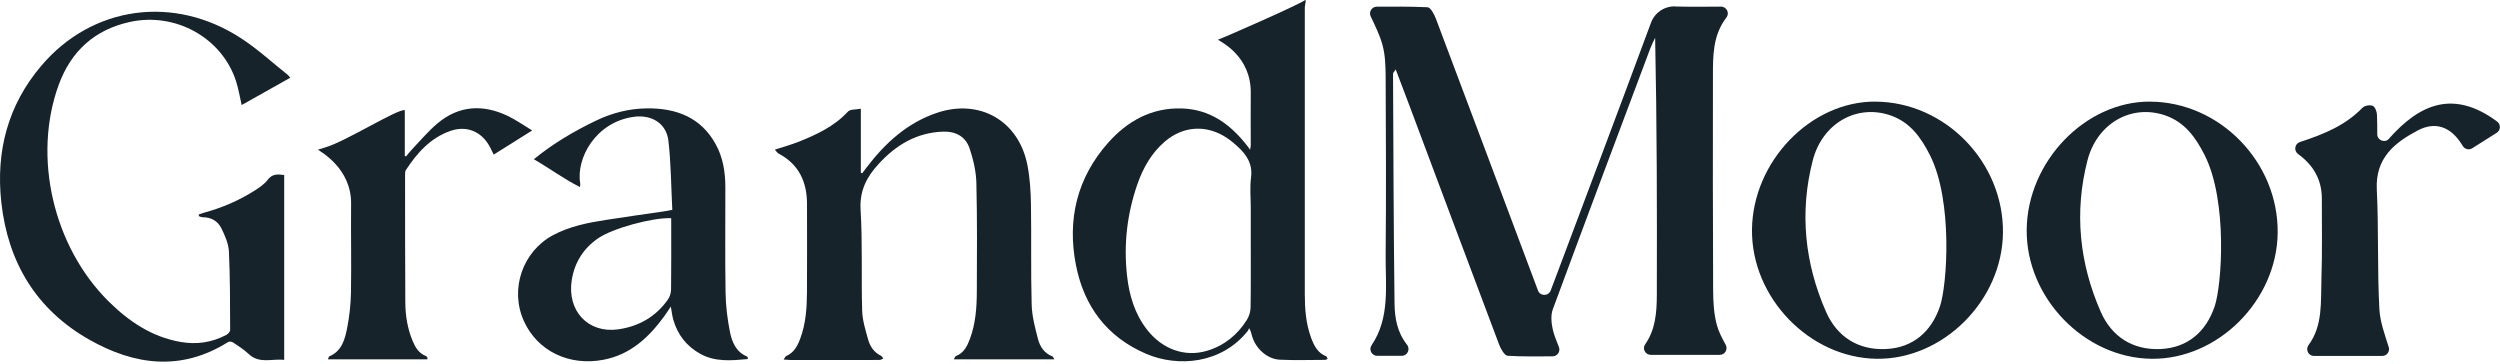
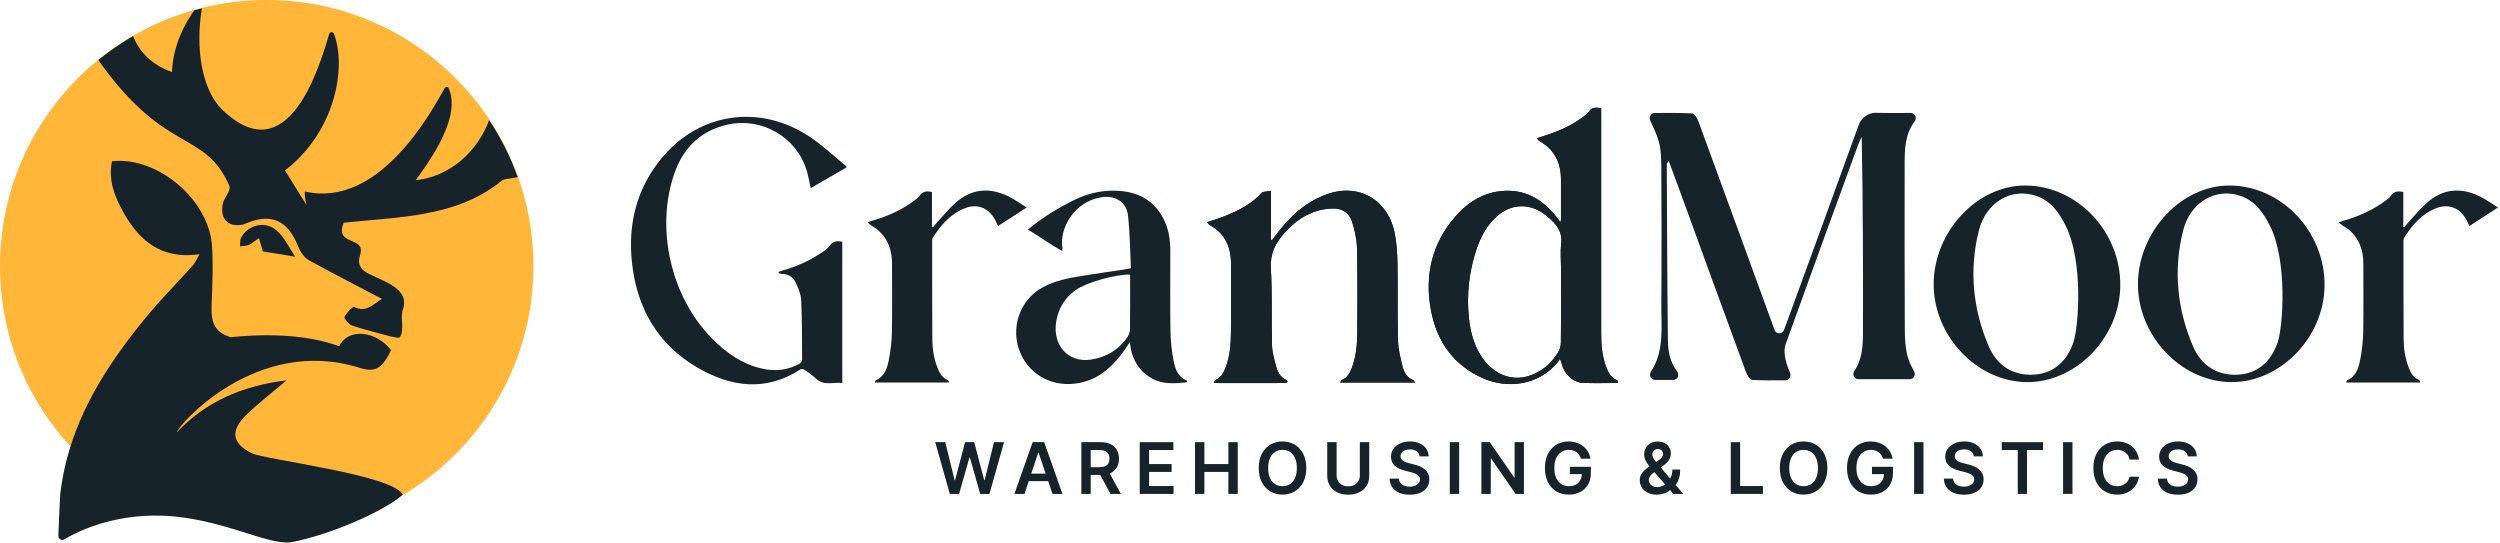
- <svg xmlns="http://www.w3.org/2000/svg" width="1376" height="200" viewBox="0 0 1376 200" fill="none">
-   <path d="M730.723 197.553C730.164 197.785 729.779 198.074 729.413 198.074C721.072 198.074 712.731 198.383 704.409 197.978C697.3 197.65 690.828 191.593 688.998 184.494C688.709 183.375 688.497 182.256 687.495 180.578C687.283 181.079 687.168 181.658 686.84 182.063C672.354 200.331 648.332 202.241 630.802 194.718C609.189 185.458 596.59 168.502 592.179 145.816C587.305 120.777 592.795 97.88 609.921 78.57C620.554 66.591 633.846 59.202 650.374 59.685C666.151 60.148 677.536 68.616 686.782 80.653C687.11 81.078 687.399 81.521 688.035 82.428C688.227 81.29 688.42 80.653 688.42 80.017C688.439 70.487 688.285 60.938 688.42 51.39C688.747 30.614 671.564 22.936 670.37 21.837C672.816 21.084 715.216 2.45 718.163 0.135C719.261 -0.733 718.163 2.816 718.163 4.09C718.163 56.675 718.163 109.242 718.163 161.827C718.163 169.987 718.76 178.089 721.611 185.844C723.21 190.184 725.175 194.255 729.914 196.087C730.26 196.222 730.415 196.917 730.723 197.515M688.42 131.136C688.42 125.6 688.42 120.083 688.42 114.547C688.42 108.914 687.842 103.204 688.574 97.648C689.556 90.086 686.012 85.032 680.946 80.422C679.347 78.975 677.671 77.567 675.898 76.332C664.649 68.5 651.549 69.002 641.128 77.914C633.788 84.203 629.146 92.401 626.006 101.429C620.323 117.749 618.416 134.551 620.323 151.719C621.517 162.522 624.522 172.727 631.361 181.484C639.741 192.229 652.204 196.762 664.456 193.039C673.837 190.204 681.1 184.32 686.282 176.044C687.514 174.077 688.304 171.473 688.324 169.139C688.516 156.465 688.42 143.772 688.42 131.098" fill="#16232B" />
-   <path d="M133.011 57.795C131.952 53.223 131.278 48.94 129.968 44.851C122.339 20.892 96.719 6.598 71.58 12.057C52.008 16.301 39.024 28.28 32.282 46.78C17.834 86.499 29.392 135.805 59.791 165.898C70.944 176.932 83.543 185.42 99.319 188.198C108.142 189.76 116.58 188.545 124.516 184.359C125.479 183.858 126.674 182.565 126.674 181.658C126.616 167.248 126.674 152.819 126 138.448C125.788 134.108 123.803 129.651 121.839 125.639C119.874 121.646 116.137 119.524 111.455 119.563C110.781 119.563 110.107 119.177 109.433 118.965C109.433 118.656 109.433 118.328 109.433 118.019C110.377 117.711 111.301 117.344 112.265 117.074C122.147 114.393 131.49 110.4 140.139 104.902C142.759 103.224 145.533 101.372 147.363 98.941C149.906 95.585 152.872 95.855 156.417 96.337V198.094C149.848 197.245 142.855 200.486 136.864 194.834C134.283 192.403 131.22 190.455 128.253 188.468C127.579 188.005 126.134 187.87 125.499 188.275C99.763 204.46 74.084 201.065 49.196 186.983C19.973 170.451 4.331 144.389 0.709 111.268C-2.335 83.297 4.311 57.833 22.785 36.132C50.794 3.203 95.717 -3.067 132.761 21.104C141.873 27.046 149.983 34.53 158.536 41.34C158.921 41.648 159.191 42.111 159.749 42.787C150.734 47.86 141.911 52.818 133.011 57.814" fill="#16232B" />
-   <path d="M370.031 115.453C369.376 102.702 369.337 90.009 367.893 77.47C366.794 67.941 358.685 62.944 348.86 64.295C327.959 67.131 316.844 87.058 319.387 101.255C319.445 101.545 319.329 101.873 319.213 102.972C310.237 98.439 302.493 92.632 293.824 87.636C304.65 78.821 316.093 72.127 328.132 66.359C336.936 62.134 346.24 59.762 356.007 59.646C372.227 59.472 385.904 64.565 394.072 79.65C397.963 86.845 399.215 94.774 399.234 102.914C399.254 122.32 399.042 141.727 399.35 161.133C399.466 168.232 400.332 175.408 401.7 182.372C402.817 188.101 405.014 193.695 411.197 196.241C411.467 196.357 411.544 196.955 411.659 197.244C411.505 197.476 411.467 197.63 411.39 197.65C402.567 198.44 393.686 199.309 385.48 194.775C377.91 190.589 372.94 184.243 370.57 175.929C369.954 173.807 369.742 171.569 369.222 168.714C367.777 170.855 366.717 172.553 365.542 174.173C357.066 185.728 347.049 195.103 332.332 197.977C313.319 201.701 295.77 193.232 288.315 176.642C280.474 159.184 287.602 138.409 304.419 129.419C313.569 124.539 323.528 122.591 333.603 121.028C344.198 119.369 354.813 117.903 365.408 116.34C366.679 116.148 367.931 115.877 370.031 115.492M369.434 120.083C359.108 119.658 337.225 125.658 329.23 131.136C321.159 136.692 316.266 144.389 314.706 154.053C311.97 171.067 323.663 183.606 340.268 181.272C351.557 179.671 360.919 174.347 367.584 164.914C368.682 163.37 369.337 161.171 369.357 159.262C369.511 147.244 369.434 135.226 369.434 123.208V120.083Z" fill="#16232B" />
-   <path d="M235.244 197.784H180.496C180.824 197.013 180.92 196.28 181.248 196.145C188.125 193.251 189.82 186.866 191.053 180.635C192.324 174.192 193.056 167.537 193.172 160.959C193.461 144.697 193.076 128.435 193.249 112.173C193.461 92.632 176.432 83.527 175.006 82.389C176.894 81.791 177.954 81.424 179.032 81.116C189.955 78.049 218.966 59.742 222.799 60.629V85.784C223.031 85.881 223.262 85.996 223.474 86.093C224.61 84.743 225.67 83.354 226.883 82.08C231.449 77.316 235.706 72.184 240.734 67.96C252.504 58.044 265.68 57.292 279.319 63.735C283.788 65.838 287.853 68.77 292.9 71.799C285.445 76.486 278.76 80.692 271.748 85.09C270.997 83.585 270.361 82.254 269.687 80.962C265.179 72.397 256.896 68.886 247.804 72.088C236.843 75.946 229.561 84.202 223.397 93.597C222.973 94.253 222.934 95.256 222.953 96.085C222.953 119.504 222.953 142.922 223.088 166.341C223.127 173.652 224.263 180.809 227.095 187.618C228.578 191.187 230.486 194.428 234.377 195.932C234.724 196.068 235.013 196.473 235.244 196.82C235.34 196.955 235.244 197.225 235.244 197.784Z" fill="#16232B" />
-   <path d="M580.312 197.765H524.968C525.507 196.897 525.719 196.145 526.143 195.971C530.554 194.274 532.365 190.493 533.868 186.461C536.931 178.205 537.605 169.544 537.643 160.844C537.721 140.781 537.894 120.719 537.393 100.677C537.239 94.311 535.698 87.791 533.675 81.714C531.518 75.233 526.124 72.243 519.17 72.455C504.568 72.918 493.183 79.785 483.59 90.241C477.04 97.359 473.053 104.921 473.669 115.453C474.786 133.933 473.996 152.51 474.536 171.029C474.69 176.334 476.366 181.677 477.811 186.866C478.87 190.667 481.047 193.946 484.861 195.798C485.42 196.068 485.747 196.801 486.171 197.322C485.535 197.592 484.919 198.074 484.283 198.093C480.816 198.171 477.348 198.132 473.881 198.132C460.994 198.132 448.106 198.132 435.219 198.132C434.102 198.132 432.965 197.997 431.308 197.9C432.021 196.878 432.252 196.164 432.715 195.971C437.01 194.139 438.937 190.396 440.439 186.403C443.541 178.147 444.099 169.486 444.157 160.805C444.253 144.659 444.196 128.493 444.176 112.347C444.176 100.137 439.727 90.414 428.515 84.511C427.783 84.126 427.301 83.257 426.473 82.37C431.193 80.827 435.45 79.669 439.534 78.049C449.512 74.056 459.183 69.581 466.734 61.401C467.986 60.051 471.068 60.379 473.804 59.839V95.063C474.054 95.16 474.305 95.275 474.555 95.372C475.345 94.311 476.135 93.269 476.944 92.208C487.173 78.782 499.251 67.671 515.587 62.134C539.223 54.11 560.798 66.475 565.518 91.031C566.886 98.111 567.329 105.441 567.444 112.675C567.733 131.001 567.329 149.327 567.83 167.634C568.003 174.019 569.698 180.462 571.336 186.693C572.414 190.782 574.784 194.428 579.157 196.106C579.542 196.261 579.734 196.878 580.37 197.785" fill="#16232B" />
-   <path d="M921.972 3.53C916.077 3.357 910.741 6.983 908.699 12.52C891.362 59.318 873.755 106.02 856.206 152.742C855.339 155.076 854.453 157.391 853.49 159.899C852.257 163.101 847.711 163.101 846.497 159.899C846.497 159.879 846.497 159.86 846.478 159.821C827.773 109.956 809.106 60.09 790.305 10.263C789.4 7.851 787.377 4.071 785.72 3.993C776.204 3.55 766.669 3.627 757.769 3.685C755.033 3.685 753.261 6.559 754.436 9.028C756.941 14.314 759.387 19.271 760.851 24.48C762.508 30.344 762.623 36.768 762.662 42.941C762.816 75.291 762.97 107.641 762.662 139.991C762.488 157.005 765.262 174.752 754.899 190.049C753.223 192.519 755.053 195.837 758.019 195.837H771.523C774.663 195.837 776.358 192.229 774.432 189.76C769 182.854 767.651 175.061 767.555 167.075C767.035 124.906 766.919 82.737 766.726 40.568C766.726 40.028 767.401 39.468 768.21 38.234C770.733 44.889 773.026 50.869 775.279 56.868C791.885 101.14 808.432 145.45 825.134 189.683C826.039 192.075 828.1 195.702 829.796 195.817C837.809 196.3 845.861 196.184 854.569 196.126C857.208 196.126 858.999 193.425 858.017 190.975C856.611 187.503 855.358 184.436 854.626 181.234C853.837 177.723 853.471 173.498 854.665 170.238C872.407 122.224 890.418 74.326 908.41 26.409C909.142 24.48 910.125 22.647 910.992 20.776C911.974 68.288 912.051 115.357 911.916 162.445C911.897 172.071 911.107 181.581 905.502 189.49C903.768 191.94 905.598 195.316 908.584 195.316H946.552C949.384 195.316 951.195 192.268 949.827 189.779C947.882 186.23 945.994 182.7 944.973 178.938C943.297 172.804 942.931 166.168 942.912 159.744C942.719 120.411 942.738 81.078 942.796 41.745C942.796 30.576 942.757 19.31 950.232 9.626C952.119 7.176 950.309 3.627 947.227 3.646C938.269 3.704 930.101 3.8 922.01 3.569L921.972 3.53Z" fill="#16232B" />
-   <path d="M1032.14 55.923C996.58 55.788 964.737 88.813 964.294 126.295C963.851 163.776 995.925 197.013 1032.97 197.476C1069.49 197.92 1102.05 165.435 1102.43 128.108C1102.84 89.199 1070.57 56.078 1032.14 55.943V55.923ZM1067.68 168.849C1062.98 182.468 1053 191.477 1037.84 192.114C1022.57 192.75 1011.05 185.246 1005.08 171.685C993.286 144.929 990.396 116.823 997.716 88.37C1003.03 67.71 1022.07 57.158 1040.5 63.504C1051.25 67.208 1057.28 75.58 1062.23 85.361C1074.96 110.515 1071.77 157.044 1067.68 168.869V168.849Z" fill="#16232B" />
-   <path d="M1314.93 76.351C1312.66 78.917 1308.42 77.239 1308.44 73.824C1308.44 69.966 1308.44 66.532 1308.28 63.137C1308.21 61.401 1307.23 58.797 1305.95 58.257C1304.45 57.62 1301.47 58.103 1300.33 59.279C1291.1 68.828 1279.52 73.747 1265.9 78.165C1263.03 79.091 1262.38 82.871 1264.77 84.704C1264.92 84.82 1265.08 84.936 1265.23 85.051C1273.44 91.147 1277.98 99.095 1277.94 109.473C1277.91 124.211 1278.21 138.968 1277.71 153.687C1277.29 166.129 1278.58 179.169 1270.62 189.953C1268.79 192.422 1270.55 195.913 1273.61 195.913H1311.19C1313.72 195.913 1315.51 193.464 1314.76 191.052C1312.56 184.05 1310 177.163 1309.61 170.161C1308.42 148.227 1309.27 126.198 1308.19 104.265C1307.34 86.961 1318.01 78.454 1330.92 71.702C1340.51 66.687 1348.91 69.928 1354.77 79.187C1355.04 79.611 1355.33 80.055 1355.62 80.499C1356.73 82.196 1359.01 82.679 1360.72 81.598C1365.17 78.782 1369.54 76.023 1374.19 73.091C1376.38 71.702 1376.55 68.5 1374.47 66.938C1350.59 49.21 1331.92 57.042 1314.87 76.351H1314.93Z" fill="#16232B" />
-   <path d="M1183.34 55.923C1147.78 55.788 1115.94 88.813 1115.49 126.295C1115.05 163.776 1147.13 197.013 1184.17 197.476C1220.69 197.92 1253.25 165.435 1253.63 128.108C1254.04 89.199 1221.77 56.078 1183.34 55.943V55.923ZM1218.88 168.849C1214.18 182.468 1204.2 191.477 1189.04 192.114C1173.77 192.75 1162.25 185.246 1156.28 171.685C1144.49 144.929 1141.6 116.823 1148.92 88.37C1154.23 67.71 1173.27 57.158 1191.7 63.504C1202.45 67.208 1208.48 75.58 1213.43 85.361C1226.16 110.515 1222.97 157.044 1218.88 168.869V168.849Z" fill="#16232B" />
+ <svg xmlns="http://www.w3.org/2000/svg" width="1230" height="267" viewBox="0 0 1230 267" fill="none">
+   <path d="M467.31 243L460.126 217.545H465.085L469.671 236.251H469.908L474.805 217.545H479.316L484.226 236.263H484.449L489.036 217.545H493.995L486.811 243H482.262L477.166 225.139H476.967L471.859 243H467.31Z" fill="#16232B" />
+   <path d="M504.019 243H499.097L508.058 217.545H513.75L522.724 243H517.802L511.004 222.765H510.805L504.019 243ZM504.18 233.019H517.603V236.723H504.18V233.019Z" fill="#16232B" />
+   <path d="M532.027 243V217.545H541.572C543.528 217.545 545.168 217.885 546.494 218.564C547.828 219.244 548.835 220.197 549.514 221.423C550.202 222.641 550.546 224.062 550.546 225.686C550.546 227.319 550.198 228.735 549.502 229.937C548.814 231.13 547.799 232.054 546.457 232.709C545.115 233.355 543.466 233.678 541.51 233.678H534.712V229.85H540.889C542.032 229.85 542.969 229.693 543.698 229.378C544.427 229.055 544.965 228.586 545.313 227.973C545.67 227.352 545.848 226.589 545.848 225.686C545.848 224.783 545.67 224.012 545.313 223.374C544.957 222.728 544.414 222.239 543.685 221.908C542.956 221.568 542.016 221.398 540.864 221.398H536.638V243H532.027ZM545.177 231.466L551.478 243H546.333L540.143 231.466H545.177Z" fill="#16232B" />
+   <path d="M560.741 243V217.545H577.296V221.411H565.352V228.321H576.438V232.187H565.352V239.134H577.395V243H560.741Z" fill="#16232B" />
+   <path d="M587.95 243V217.545H592.561V228.321H604.357V217.545H608.98V243H604.357V232.187H592.561V243H587.95Z" fill="#16232B" />
+   <path d="M642.69 230.273C642.69 233.015 642.177 235.364 641.149 237.32C640.13 239.267 638.738 240.758 636.973 241.794C635.216 242.83 633.224 243.348 630.995 243.348C628.766 243.348 626.769 242.83 625.004 241.794C623.247 240.75 621.855 239.255 620.828 237.307C619.809 235.352 619.299 233.007 619.299 230.273C619.299 227.53 619.809 225.185 620.828 223.238C621.855 221.282 623.247 219.787 625.004 218.751C626.769 217.715 628.766 217.197 630.995 217.197C633.224 217.197 635.216 217.715 636.973 218.751C638.738 219.787 640.13 221.282 641.149 223.238C642.177 225.185 642.69 227.53 642.69 230.273ZM638.054 230.273C638.054 228.342 637.752 226.714 637.147 225.388C636.55 224.054 635.722 223.047 634.661 222.368C633.601 221.68 632.378 221.336 630.995 221.336C629.611 221.336 628.389 221.68 627.328 222.368C626.267 223.047 625.435 224.054 624.83 225.388C624.233 226.714 623.935 228.342 623.935 230.273C623.935 232.203 624.233 233.836 624.83 235.17C625.435 236.495 626.267 237.502 627.328 238.19C628.389 238.869 629.611 239.209 630.995 239.209C632.378 239.209 633.601 238.869 634.661 238.19C635.722 237.502 636.55 236.495 637.147 235.17C637.752 233.836 638.054 232.203 638.054 230.273Z" fill="#16232B" />
+   <path d="M669.046 217.545H673.657V234.175C673.657 235.998 673.226 237.602 672.364 238.985C671.511 240.369 670.309 241.45 668.76 242.229C667.21 243 665.4 243.385 663.328 243.385C661.248 243.385 659.434 243 657.884 242.229C656.335 241.45 655.133 240.369 654.28 238.985C653.426 237.602 653 235.998 653 234.175V217.545H657.611V233.79C657.611 234.851 657.843 235.795 658.307 236.624C658.779 237.452 659.442 238.103 660.296 238.575C661.149 239.039 662.16 239.271 663.328 239.271C664.497 239.271 665.507 239.039 666.361 238.575C667.223 238.103 667.885 237.452 668.35 236.624C668.814 235.795 669.046 234.851 669.046 233.79V217.545Z" fill="#16232B" />
+   <path d="M698.452 224.543C698.336 223.457 697.847 222.612 696.985 222.007C696.132 221.402 695.022 221.1 693.655 221.1C692.693 221.1 691.869 221.245 691.181 221.535C690.493 221.825 689.967 222.219 689.603 222.716C689.238 223.213 689.052 223.78 689.043 224.419C689.043 224.949 689.164 225.409 689.404 225.798C689.652 226.188 689.988 226.519 690.411 226.792C690.833 227.058 691.301 227.281 691.815 227.464C692.329 227.646 692.847 227.799 693.369 227.923L695.755 228.52C696.716 228.744 697.64 229.046 698.527 229.427C699.422 229.809 700.221 230.289 700.925 230.869C701.638 231.449 702.202 232.149 702.616 232.97C703.03 233.79 703.237 234.751 703.237 235.853C703.237 237.345 702.856 238.658 702.094 239.793C701.331 240.92 700.229 241.802 698.788 242.441C697.354 243.07 695.618 243.385 693.58 243.385C691.6 243.385 689.88 243.079 688.422 242.465C686.972 241.852 685.837 240.957 685.016 239.781C684.204 238.604 683.765 237.171 683.699 235.48H688.235C688.302 236.367 688.575 237.104 689.056 237.693C689.536 238.281 690.162 238.72 690.933 239.01C691.711 239.3 692.581 239.445 693.543 239.445C694.545 239.445 695.424 239.296 696.178 238.998C696.94 238.691 697.536 238.269 697.967 237.73C698.398 237.183 698.618 236.545 698.626 235.816C698.618 235.153 698.423 234.606 698.042 234.175C697.661 233.736 697.126 233.372 696.439 233.081C695.759 232.783 694.964 232.518 694.052 232.286L691.156 231.54C689.06 231.002 687.403 230.186 686.185 229.092C684.975 227.99 684.37 226.527 684.37 224.704C684.37 223.205 684.776 221.891 685.588 220.764C686.408 219.637 687.523 218.763 688.932 218.142C690.34 217.512 691.935 217.197 693.717 217.197C695.523 217.197 697.106 217.512 698.465 218.142C699.832 218.763 700.905 219.629 701.684 220.74C702.463 221.842 702.864 223.109 702.889 224.543H698.452Z" fill="#16232B" />
+   <path d="M717.909 217.545V243H713.298V217.545H717.909Z" fill="#16232B" />
+   <path d="M749.771 217.545V243H745.669L733.675 225.661H733.464V243H728.853V217.545H732.979L744.961 234.896H745.184V217.545H749.771Z" fill="#16232B" />
+   <path d="M777.798 225.674C777.59 225.003 777.305 224.402 776.94 223.872C776.584 223.333 776.153 222.873 775.647 222.492C775.15 222.111 774.578 221.825 773.932 221.634C773.286 221.436 772.582 221.336 771.819 221.336C770.452 221.336 769.234 221.68 768.165 222.368C767.096 223.055 766.255 224.066 765.642 225.4C765.037 226.726 764.735 228.342 764.735 230.248C764.735 232.17 765.037 233.798 765.642 235.132C766.247 236.466 767.088 237.481 768.165 238.177C769.242 238.865 770.493 239.209 771.919 239.209C773.211 239.209 774.33 238.96 775.275 238.463C776.227 237.966 776.961 237.262 777.474 236.35C777.988 235.431 778.245 234.353 778.245 233.119L779.289 233.28H772.379V229.676H782.707V232.733C782.707 234.913 782.243 236.798 781.315 238.389C780.387 239.98 779.111 241.206 777.487 242.068C775.863 242.921 773.998 243.348 771.894 243.348C769.549 243.348 767.49 242.822 765.717 241.769C763.952 240.709 762.572 239.205 761.578 237.258C760.592 235.302 760.099 232.982 760.099 230.297C760.099 228.242 760.389 226.407 760.969 224.791C761.557 223.176 762.377 221.804 763.43 220.677C764.482 219.542 765.717 218.68 767.134 218.092C768.55 217.496 770.092 217.197 771.757 217.197C773.166 217.197 774.479 217.404 775.697 217.819C776.915 218.225 777.996 218.805 778.941 219.559C779.894 220.313 780.677 221.208 781.29 222.243C781.903 223.279 782.305 224.423 782.496 225.674H777.798Z" fill="#16232B" />
+   <path d="M815.155 243.373C813.415 243.373 811.92 243.058 810.668 242.428C809.417 241.798 808.452 240.949 807.772 239.88C807.101 238.803 806.766 237.589 806.766 236.238C806.766 235.219 806.973 234.316 807.387 233.529C807.81 232.742 808.39 232.013 809.127 231.341C809.873 230.67 810.735 230.003 811.712 229.34L816.224 226.27C816.887 225.84 817.388 225.384 817.728 224.903C818.076 224.423 818.25 223.859 818.25 223.213C818.25 222.666 818.018 222.148 817.554 221.659C817.098 221.17 816.469 220.926 815.665 220.926C815.126 220.926 814.65 221.054 814.235 221.311C813.829 221.56 813.51 221.887 813.278 222.293C813.055 222.699 812.943 223.13 812.943 223.586C812.943 224.141 813.096 224.704 813.403 225.276C813.718 225.848 814.124 226.44 814.621 227.053C815.126 227.667 815.665 228.317 816.237 229.005L828.181 243H823.309L813.39 231.64C812.653 230.778 811.94 229.929 811.253 229.092C810.573 228.255 810.014 227.385 809.575 226.482C809.144 225.57 808.928 224.584 808.928 223.524C808.928 222.322 809.206 221.249 809.761 220.305C810.316 219.352 811.091 218.602 812.085 218.055C813.088 217.508 814.26 217.235 815.603 217.235C816.945 217.235 818.097 217.5 819.058 218.03C820.019 218.56 820.761 219.265 821.283 220.143C821.805 221.021 822.066 221.978 822.066 223.014C822.066 224.215 821.767 225.293 821.171 226.246C820.574 227.19 819.746 228.048 818.685 228.818L813.539 232.584C812.694 233.198 812.089 233.819 811.725 234.449C811.36 235.07 811.178 235.6 811.178 236.04C811.178 236.711 811.348 237.32 811.688 237.867C812.027 238.414 812.504 238.853 813.117 239.184C813.738 239.507 814.463 239.669 815.292 239.669C816.203 239.669 817.102 239.466 817.989 239.06C818.876 238.646 819.684 238.057 820.413 237.295C821.142 236.533 821.722 235.621 822.153 234.561C822.584 233.492 822.799 232.307 822.799 231.006H826.664C826.664 232.613 826.486 234.014 826.13 235.207C825.774 236.392 825.314 237.394 824.75 238.215C824.187 239.027 823.59 239.677 822.961 240.166C822.762 240.307 822.571 240.448 822.389 240.589C822.207 240.729 822.016 240.87 821.817 241.011C820.922 241.823 819.874 242.42 818.673 242.801C817.479 243.182 816.307 243.373 815.155 243.373Z" fill="#16232B" />
+   <path d="M851.537 243V217.545H856.148V239.134H867.359V243H851.537Z" fill="#16232B" />
+   <path d="M899.065 230.273C899.065 233.015 898.552 235.364 897.524 237.32C896.505 239.267 895.113 240.758 893.348 241.794C891.591 242.83 889.599 243.348 887.37 243.348C885.141 243.348 883.144 242.83 881.379 241.794C879.622 240.75 878.23 239.255 877.203 237.307C876.184 235.352 875.674 233.007 875.674 230.273C875.674 227.53 876.184 225.185 877.203 223.238C878.23 221.282 879.622 219.787 881.379 218.751C883.144 217.715 885.141 217.197 887.37 217.197C889.599 217.197 891.591 217.715 893.348 218.751C895.113 219.787 896.505 221.282 897.524 223.238C898.552 225.185 899.065 227.53 899.065 230.273ZM894.429 230.273C894.429 228.342 894.127 226.714 893.522 225.388C892.925 224.054 892.097 223.047 891.036 222.368C889.976 221.68 888.753 221.336 887.37 221.336C885.986 221.336 884.764 221.68 883.703 222.368C882.642 223.047 881.81 224.054 881.205 225.388C880.608 226.714 880.31 228.342 880.31 230.273C880.31 232.203 880.608 233.836 881.205 235.17C881.81 236.495 882.642 237.502 883.703 238.19C884.764 238.869 885.986 239.209 887.37 239.209C888.753 239.209 889.976 238.869 891.036 238.19C892.097 237.502 892.925 236.495 893.522 235.17C894.127 233.836 894.429 232.203 894.429 230.273Z" fill="#16232B" />
+   <path d="M926.427 225.674C926.22 225.003 925.934 224.402 925.57 223.872C925.213 223.333 924.783 222.873 924.277 222.492C923.78 222.111 923.208 221.825 922.562 221.634C921.916 221.436 921.211 221.336 920.449 221.336C919.082 221.336 917.864 221.68 916.795 222.368C915.726 223.055 914.885 224.066 914.272 225.4C913.667 226.726 913.364 228.342 913.364 230.248C913.364 232.17 913.667 233.798 914.272 235.132C914.877 236.466 915.718 237.481 916.795 238.177C917.872 238.865 919.123 239.209 920.548 239.209C921.841 239.209 922.96 238.96 923.904 238.463C924.857 237.966 925.59 237.262 926.104 236.35C926.618 235.431 926.875 234.353 926.875 233.119L927.919 233.28H921.008V229.676H931.337V232.733C931.337 234.913 930.873 236.798 929.945 238.389C929.017 239.98 927.741 241.206 926.117 242.068C924.492 242.921 922.628 243.348 920.524 243.348C918.179 243.348 916.12 242.822 914.346 241.769C912.581 240.709 911.202 239.205 910.207 237.258C909.221 235.302 908.728 232.982 908.728 230.297C908.728 228.242 909.018 226.407 909.598 224.791C910.187 223.176 911.007 221.804 912.059 220.677C913.112 219.542 914.346 218.68 915.763 218.092C917.18 217.496 918.721 217.197 920.387 217.197C921.795 217.197 923.109 217.404 924.327 217.819C925.545 218.225 926.626 218.805 927.571 219.559C928.524 220.313 929.307 221.208 929.92 222.243C930.533 223.279 930.935 224.423 931.125 225.674H926.427Z" fill="#16232B" />
+   <path d="M946.357 217.545V243H941.746V217.545H946.357Z" fill="#16232B" />
+   <path d="M971.134 224.543C971.018 223.457 970.529 222.612 969.667 222.007C968.813 221.402 967.703 221.1 966.336 221.1C965.375 221.1 964.55 221.245 963.863 221.535C963.175 221.825 962.649 222.219 962.284 222.716C961.92 223.213 961.733 223.78 961.725 224.419C961.725 224.949 961.845 225.409 962.085 225.798C962.334 226.188 962.669 226.519 963.092 226.792C963.515 227.058 963.983 227.281 964.496 227.464C965.01 227.646 965.528 227.799 966.05 227.923L968.436 228.52C969.398 228.744 970.322 229.046 971.208 229.427C972.103 229.809 972.903 230.289 973.607 230.869C974.32 231.449 974.883 232.149 975.297 232.97C975.712 233.79 975.919 234.751 975.919 235.853C975.919 237.345 975.538 238.658 974.775 239.793C974.013 240.92 972.911 241.802 971.469 242.441C970.036 243.07 968.3 243.385 966.261 243.385C964.281 243.385 962.562 243.079 961.103 242.465C959.653 241.852 958.518 240.957 957.698 239.781C956.886 238.604 956.447 237.171 956.38 235.48H960.917C960.983 236.367 961.257 237.104 961.737 237.693C962.218 238.281 962.843 238.72 963.614 239.01C964.393 239.3 965.263 239.445 966.224 239.445C967.227 239.445 968.105 239.296 968.859 238.998C969.621 238.691 970.218 238.269 970.649 237.73C971.08 237.183 971.299 236.545 971.308 235.816C971.299 235.153 971.105 234.606 970.723 234.175C970.342 233.736 969.808 233.372 969.12 233.081C968.441 232.783 967.645 232.518 966.734 232.286L963.838 231.54C961.741 231.002 960.084 230.186 958.866 229.092C957.656 227.99 957.052 226.527 957.052 224.704C957.052 223.205 957.458 221.891 958.27 220.764C959.09 219.637 960.204 218.763 961.613 218.142C963.022 217.512 964.617 217.197 966.398 217.197C968.204 217.197 969.787 217.512 971.146 218.142C972.513 218.763 973.586 219.629 974.365 220.74C975.144 221.842 975.546 223.109 975.571 224.543H971.134Z" fill="#16232B" />
+   <path d="M984.861 221.411V217.545H1005.17V221.411H997.302V243H992.729V221.411H984.861Z" fill="#16232B" />
+   <path d="M1019.65 217.545V243H1015.04V217.545H1019.65Z" fill="#16232B" />
+   <path d="M1052.38 226.134H1047.73C1047.6 225.371 1047.35 224.696 1047 224.108C1046.64 223.511 1046.2 223.006 1045.67 222.591C1045.14 222.177 1044.53 221.866 1043.85 221.659C1043.18 221.444 1042.46 221.336 1041.68 221.336C1040.29 221.336 1039.07 221.684 1038 222.38C1036.93 223.068 1036.09 224.079 1035.49 225.413C1034.88 226.739 1034.58 228.358 1034.58 230.273C1034.58 232.22 1034.88 233.86 1035.49 235.194C1036.1 236.52 1036.94 237.523 1038 238.202C1039.07 238.873 1040.29 239.209 1041.66 239.209C1042.43 239.209 1043.14 239.11 1043.8 238.911C1044.47 238.704 1045.07 238.401 1045.6 238.003C1046.14 237.606 1046.59 237.117 1046.96 236.537C1047.33 235.957 1047.59 235.294 1047.73 234.548L1052.38 234.573C1052.2 235.783 1051.83 236.918 1051.25 237.979C1050.67 239.039 1049.92 239.975 1049 240.787C1048.07 241.591 1046.98 242.221 1045.74 242.677C1044.5 243.124 1043.12 243.348 1041.6 243.348C1039.36 243.348 1037.37 242.83 1035.61 241.794C1033.85 240.758 1032.47 239.263 1031.46 237.307C1030.45 235.352 1029.94 233.007 1029.94 230.273C1029.94 227.53 1030.45 225.185 1031.47 223.238C1032.49 221.282 1033.88 219.787 1035.64 218.751C1037.39 217.715 1039.38 217.197 1041.6 217.197C1043.02 217.197 1044.34 217.396 1045.55 217.794C1046.77 218.192 1047.86 218.776 1048.81 219.546C1049.76 220.309 1050.55 221.245 1051.16 222.355C1051.78 223.457 1052.19 224.717 1052.38 226.134Z" fill="#16232B" />
+   <path d="M1076.38 224.543C1076.27 223.457 1075.78 222.612 1074.92 222.007C1074.06 221.402 1072.95 221.1 1071.59 221.1C1070.62 221.1 1069.8 221.245 1069.11 221.535C1068.43 221.825 1067.9 222.219 1067.53 222.716C1067.17 223.213 1066.98 223.78 1066.98 224.419C1066.98 224.949 1067.1 225.409 1067.34 225.798C1067.58 226.188 1067.92 226.519 1068.34 226.792C1068.76 227.058 1069.23 227.281 1069.75 227.464C1070.26 227.646 1070.78 227.799 1071.3 227.923L1073.69 228.52C1074.65 228.744 1075.57 229.046 1076.46 229.427C1077.35 229.809 1078.15 230.289 1078.86 230.869C1079.57 231.449 1080.13 232.149 1080.55 232.97C1080.96 233.79 1081.17 234.751 1081.17 235.853C1081.17 237.345 1080.79 238.658 1080.03 239.793C1079.26 240.92 1078.16 241.802 1076.72 242.441C1075.29 243.07 1073.55 243.385 1071.51 243.385C1069.53 243.385 1067.81 243.079 1066.35 242.465C1064.9 241.852 1063.77 240.957 1062.95 239.781C1062.14 238.604 1061.7 237.171 1061.63 235.48H1066.17C1066.23 236.367 1066.51 237.104 1066.99 237.693C1067.47 238.281 1068.09 238.72 1068.86 239.01C1069.64 239.3 1070.51 239.445 1071.47 239.445C1072.48 239.445 1073.36 239.296 1074.11 238.998C1074.87 238.691 1075.47 238.269 1075.9 237.73C1076.33 237.183 1076.55 236.545 1076.56 235.816C1076.55 235.153 1076.35 234.606 1075.97 234.175C1075.59 233.736 1075.06 233.372 1074.37 233.081C1073.69 232.783 1072.9 232.518 1071.98 232.286L1069.09 231.54C1066.99 231.002 1065.33 230.186 1064.12 229.092C1062.91 227.99 1062.3 226.527 1062.3 224.704C1062.3 223.205 1062.71 221.891 1063.52 220.764C1064.34 219.637 1065.45 218.763 1066.86 218.142C1068.27 217.512 1069.87 217.197 1071.65 217.197C1073.45 217.197 1075.04 217.512 1076.4 218.142C1077.76 218.763 1078.84 219.629 1079.62 220.74C1080.39 221.842 1080.8 223.109 1080.82 224.543H1076.38Z" fill="#16232B" />
+   <path d="M796.137 188.06C795.757 188.216 795.517 188.425 795.264 188.425C789.724 188.425 784.171 188.633 778.644 188.36C773.914 188.125 769.613 183.997 768.399 179.152C768.209 178.397 768.057 177.616 767.4 176.483C767.261 176.821 767.185 177.225 766.957 177.498C757.332 189.987 741.357 191.277 729.721 186.146C715.352 179.816 706.979 168.226 704.045 152.729C700.807 135.617 704.45 119.963 715.833 106.784C722.891 98.593 731.732 93.553 742.723 93.878C753.208 94.191 760.772 99.986 766.919 108.203C767.134 108.49 767.324 108.802 767.741 109.428C767.868 108.659 767.994 108.216 767.994 107.787C768.007 101.262 768.032 94.751 767.994 88.226C767.956 80.1 764.895 73.732 757.863 69.695C757.8 69.656 757.737 69.617 757.673 69.577C757.18 69.304 756.801 68.783 756.004 68.028C757.623 67.507 758.761 67.155 759.912 66.79C767.235 64.433 774.242 61.425 780.288 56.411C780.794 55.995 781.389 55.604 781.705 55.057C783.121 52.53 785.322 52.934 787.776 53.195V55.89C787.776 91.821 787.776 127.751 787.776 163.681C787.776 169.255 788.168 174.79 790.065 180.09C791.128 183.059 792.431 185.833 795.593 187.083C795.833 187.174 795.922 187.656 796.137 188.06ZM768.007 142.675C768.007 138.898 768.007 135.122 768.007 131.345C768.007 127.49 767.627 123.584 768.108 119.807C768.766 114.637 766.401 111.186 763.036 108.034C761.974 107.044 760.861 106.081 759.684 105.234C752.209 99.882 743.495 100.233 736.576 106.315C731.694 110.613 728.62 116.213 726.521 122.385C722.739 133.533 721.474 145.019 722.739 156.753C723.536 164.137 725.534 171.104 730.075 177.095C735.653 184.44 743.925 187.539 752.07 185C758.306 183.059 763.125 179.035 766.578 173.396C767.4 172.055 767.918 170.271 767.944 168.682C768.07 160.022 768.007 151.348 768.007 142.688" fill="#16232B" />
+   <path d="M398.856 92.563C398.161 89.437 397.705 86.507 396.833 83.707C391.761 67.337 374.736 57.57 358.028 61.294C345.013 64.199 336.387 72.377 331.909 85.022C322.309 112.162 329.987 145.865 350.186 166.416C357.598 173.956 365.971 179.751 376.456 181.652C382.312 182.72 387.928 181.887 393.203 179.035C393.835 178.683 394.644 177.811 394.632 177.186C394.594 167.34 394.632 157.482 394.176 147.65C394.037 144.68 392.722 141.646 391.407 138.898C390.104 136.163 387.612 134.731 384.501 134.757C384.058 134.757 383.603 134.496 383.16 134.353C383.16 134.132 383.16 133.923 383.16 133.702C383.792 133.481 384.412 133.233 385.044 133.064C391.622 131.228 397.819 128.506 403.574 124.742C405.32 123.596 407.154 122.333 408.38 120.666C410.075 118.374 412.048 118.556 414.401 118.895V188.437C410.037 187.864 405.383 190.065 401.411 186.21C399.691 184.544 397.655 183.215 395.682 181.861C395.226 181.548 394.278 181.444 393.848 181.731C376.747 192.8 359.672 190.469 343.141 180.858C323.713 169.554 313.316 151.739 310.913 129.092C308.89 109.974 313.316 92.576 325.585 77.743C344.203 55.252 374.066 50.967 398.679 67.48C404.738 71.543 410.126 76.662 415.805 81.311C416.071 81.519 416.248 81.845 416.614 82.3C410.619 85.765 404.75 89.151 398.844 92.563" fill="#16232B" />
+   <path d="M556.403 131.957C555.973 123.245 555.935 114.558 554.974 106.002C554.24 99.491 548.852 96.079 542.313 96.99C528.425 98.931 521.039 112.553 522.721 122.242C522.759 122.437 522.683 122.659 522.607 123.427C516.65 120.328 511.489 116.356 505.734 112.944C512.931 106.927 520.545 102.343 528.539 98.397C534.395 95.519 540.58 93.878 547.069 93.813C557.857 93.696 566.939 97.173 572.365 107.487C574.945 112.397 575.793 117.827 575.793 123.375C575.805 136.632 575.666 149.903 575.869 163.16C575.944 168.018 576.526 172.914 577.437 177.681C578.183 181.587 579.638 185.416 583.748 187.161C583.925 187.239 583.976 187.656 584.052 187.852C583.951 188.008 583.913 188.125 583.875 188.125C578.006 188.659 572.112 189.258 566.648 186.159C561.614 183.293 558.313 178.957 556.744 173.279C556.34 171.82 556.188 170.297 555.846 168.356C554.885 169.828 554.177 170.987 553.393 172.081C547.752 179.973 541.099 186.38 531.322 188.346C518.673 190.899 507.024 185.104 502.066 173.761C496.855 161.832 501.586 147.637 512.779 141.49C518.863 138.143 525.491 136.828 532.182 135.76C539.214 134.627 546.272 133.624 553.317 132.556C554.164 132.426 554.999 132.244 556.39 131.97M555.998 135.122C549.13 134.822 534.585 138.937 529.285 142.675C523.91 146.465 520.672 151.739 519.635 158.342C517.813 169.958 525.592 178.54 536.621 176.938C544.121 175.844 550.344 172.211 554.771 165.765C555.492 164.71 555.935 163.199 555.96 161.897C556.061 153.679 556.011 145.475 556.011 137.257V135.122" fill="#16232B" />
+   <path d="M466.802 188.216H430.413C430.641 187.682 430.691 187.187 430.906 187.096C435.472 185.116 436.611 180.754 437.42 176.495C438.255 172.08 438.748 167.548 438.824 163.056C439.014 151.947 438.862 140.825 438.875 129.717C438.875 122.802 436.674 116.941 431.261 112.605C430.476 111.98 429.54 111.55 428.706 110.977C428.174 110.612 427.694 110.143 426.758 109.362C428.01 108.945 428.718 108.698 429.439 108.489C436.699 106.393 443.542 103.371 449.689 98.787C450.676 98.058 451.751 97.303 452.434 96.313C453.977 94.047 455.988 93.878 458.53 94.477V111.667C458.682 111.732 458.834 111.81 458.985 111.875C459.744 110.964 460.453 110 461.262 109.128C464.298 105.872 467.131 102.369 470.47 99.478C478.299 92.706 487.052 92.185 496.108 96.587C499.068 98.032 501.774 100.025 505.126 102.095C500.181 105.299 495.729 108.164 491.061 111.185C490.555 110.156 490.138 109.245 489.683 108.359C486.685 102.499 481.183 100.103 475.137 102.291C467.852 104.934 463.02 110.573 458.922 116.993C458.631 117.436 458.619 118.126 458.619 118.699C458.619 134.705 458.619 150.71 458.707 166.715C458.733 171.703 459.479 176.612 461.376 181.262C462.363 183.697 463.627 185.911 466.208 186.94C466.448 187.031 466.625 187.317 466.789 187.539C466.853 187.63 466.789 187.825 466.789 188.203" fill="#16232B" />
+   <path d="M696.152 188.203H659.371C659.738 187.617 659.865 187.096 660.156 186.979C663.09 185.82 664.292 183.228 665.291 180.48C667.327 174.828 667.77 168.916 667.795 162.978C667.846 149.264 667.96 135.564 667.631 121.864C667.529 117.514 666.505 113.048 665.152 108.906C663.71 104.479 660.143 102.434 655.501 102.577C645.8 102.89 638.236 107.578 631.849 114.728C627.498 119.598 624.842 124.755 625.259 131.957C625.993 144.589 625.487 157.287 625.828 169.945C625.93 173.578 627.043 177.225 628.004 180.767C628.712 183.358 630.154 185.611 632.684 186.862C633.05 187.044 633.265 187.552 633.556 187.903C633.139 188.086 632.722 188.424 632.304 188.437C630.002 188.489 627.7 188.463 625.398 188.463C616.835 188.463 608.26 188.463 599.697 188.463C598.951 188.463 598.205 188.372 597.092 188.294C597.572 187.604 597.724 187.109 598.028 186.979C600.873 185.729 602.151 183.163 603.163 180.428C605.224 174.789 605.604 168.864 605.642 162.925C605.705 151.882 605.667 140.839 605.654 129.808C605.654 121.46 602.695 114.819 595.245 110.782C594.764 110.521 594.448 109.922 593.892 109.31C597.028 108.255 599.862 107.461 602.568 106.354C609.209 103.632 615.634 100.559 620.643 94.985C621.477 94.06 623.526 94.295 625.335 93.917V117.983C625.499 118.048 625.677 118.127 625.841 118.192C626.372 117.475 626.891 116.746 627.422 116.03C634.227 106.849 642.246 99.269 653.098 95.48C668.82 89.997 683.15 98.449 686.287 115.235C687.197 120.08 687.488 125.094 687.564 130.03C687.767 142.545 687.488 155.073 687.817 167.588C687.931 171.95 689.057 176.352 690.144 180.624C690.853 183.424 692.434 185.911 695.343 187.057C695.596 187.161 695.722 187.591 696.152 188.203Z" fill="#16232B" />
+   <path d="M796.137 188.06C795.757 188.216 795.517 188.425 795.264 188.425C789.724 188.425 784.171 188.633 778.644 188.36C773.914 188.125 769.613 183.997 768.399 179.152C768.209 178.397 768.057 177.616 767.4 176.483C767.261 176.821 767.185 177.225 766.957 177.498C757.332 189.987 741.357 191.277 729.721 186.146C715.352 179.816 706.979 168.226 704.045 152.729C700.807 135.617 704.45 119.963 715.833 106.784C722.891 98.593 731.732 93.553 742.723 93.878C753.208 94.191 760.772 99.986 766.919 108.203C767.134 108.49 767.324 108.802 767.741 109.428C767.868 108.659 767.994 108.216 767.994 107.787C768.007 101.262 768.032 94.751 767.994 88.226C767.956 80.1 764.895 73.732 757.863 69.695C757.8 69.656 757.737 69.617 757.673 69.577C757.18 69.304 756.801 68.783 756.004 68.028C757.623 67.507 758.761 67.155 759.912 66.79C767.235 64.433 774.242 61.425 780.288 56.411C780.794 55.995 781.389 55.604 781.705 55.057C783.121 52.53 785.322 52.934 787.776 53.195V55.89C787.776 91.821 787.776 127.751 787.776 163.681C787.776 169.255 788.168 174.79 790.065 180.09C791.128 183.059 792.431 185.833 795.593 187.083C795.833 187.174 795.922 187.656 796.137 188.06ZM768.007 142.675C768.007 138.898 768.007 135.122 768.007 131.345C768.007 127.49 767.627 123.584 768.108 119.807C768.766 114.637 766.401 111.186 763.036 108.034C761.974 107.044 760.861 106.081 759.684 105.234C752.209 99.882 743.495 100.233 736.576 106.315C731.694 110.613 728.62 116.213 726.521 122.385C722.739 133.533 721.474 145.019 722.739 156.753C723.536 164.137 725.534 171.104 730.075 177.095C735.653 184.44 743.925 187.539 752.07 185C758.306 183.059 763.125 179.035 766.578 173.396C767.4 172.055 767.918 170.271 767.944 168.682C768.07 160.022 768.007 151.348 768.007 142.688" fill="#16232B" />
+   <path d="M696.152 188.203H659.371C659.738 187.617 659.865 187.096 660.156 186.979C663.09 185.82 664.292 183.228 665.291 180.48C667.327 174.828 667.77 168.916 667.795 162.978C667.846 149.264 667.96 135.564 667.631 121.864C667.529 117.514 666.505 113.048 665.152 108.906C663.71 104.479 660.143 102.434 655.501 102.577C645.8 102.89 638.236 107.578 631.849 114.728C627.498 119.598 624.842 124.755 625.259 131.957C625.993 144.589 625.487 157.287 625.828 169.945C625.93 173.578 627.043 177.225 628.004 180.767C628.712 183.358 630.154 185.611 632.684 186.862C633.05 187.044 633.265 187.552 633.556 187.903C633.139 188.086 632.722 188.424 632.304 188.437C630.002 188.489 627.7 188.463 625.398 188.463C616.835 188.463 608.26 188.463 599.697 188.463C598.951 188.463 598.205 188.372 597.092 188.294C597.572 187.604 597.724 187.109 598.028 186.979C600.873 185.729 602.151 183.163 603.163 180.428C605.224 174.789 605.604 168.864 605.642 162.925C605.705 151.882 605.667 140.839 605.654 129.808C605.654 121.46 602.695 114.819 595.245 110.782C594.764 110.521 594.448 109.922 593.892 109.31C597.028 108.255 599.862 107.461 602.568 106.354C609.209 103.632 615.634 100.559 620.643 94.985C621.477 94.06 623.526 94.295 625.335 93.917V117.983C625.499 118.048 625.677 118.127 625.841 118.192C626.372 117.475 626.891 116.746 627.422 116.03C634.227 106.849 642.246 99.269 653.098 95.48C668.82 89.997 683.15 98.449 686.287 115.235C687.197 120.08 687.488 125.094 687.564 130.03C687.767 142.545 687.488 155.073 687.817 167.588C687.931 171.95 689.057 176.352 690.144 180.624C690.853 183.424 692.434 185.911 695.343 187.057C695.596 187.161 695.722 187.591 696.152 188.203Z" fill="#16232B" />
+   <path d="M923.252 55.473C919.331 55.356 915.789 57.83 914.423 61.62C902.901 93.604 891.188 125.524 879.539 157.456C878.958 159.045 878.376 160.633 877.731 162.339C876.921 164.527 873.898 164.54 873.089 162.339C873.089 162.326 873.089 162.313 873.076 162.287C860.643 128.206 848.248 94.125 835.751 60.083C835.144 58.429 833.803 55.851 832.703 55.799C826.379 55.486 820.042 55.551 814.123 55.59C812.301 55.59 811.125 57.557 811.897 59.25C813.566 62.87 815.185 66.243 816.159 69.811C817.26 73.823 817.335 78.211 817.361 82.431C817.475 104.531 817.563 126.644 817.361 148.756C817.247 160.386 819.094 172.51 812.2 182.968C811.087 184.648 812.301 186.927 814.275 186.927H823.255C825.342 186.927 826.467 184.452 825.177 182.772C821.56 178.045 820.675 172.732 820.611 167.275C820.27 138.455 820.194 109.636 820.055 80.816C820.055 80.438 820.498 80.074 821.041 79.214C822.724 83.759 824.241 87.848 825.747 91.951C836.776 122.216 847.78 152.481 858.885 182.707C859.479 184.335 860.858 186.823 861.984 186.901C867.309 187.239 872.671 187.148 878.452 187.109C880.21 187.109 881.399 185.26 880.741 183.593C879.805 181.223 878.97 179.113 878.49 176.938C877.958 174.542 877.718 171.651 878.515 169.424C890.303 136.619 902.281 103.879 914.233 71.127C914.714 69.811 915.372 68.561 915.954 67.272C916.599 99.738 916.649 131.905 916.573 164.084C916.561 170.661 916.029 177.16 912.311 182.577C911.16 184.244 912.374 186.562 914.36 186.562H939.593C941.478 186.562 942.679 184.491 941.769 182.785C940.478 180.35 939.226 177.941 938.543 175.375C937.43 171.182 937.19 166.65 937.165 162.248C937.038 135.369 937.051 108.49 937.089 81.597C937.089 73.966 937.063 66.269 942.034 59.654C943.286 57.987 942.085 55.551 940.036 55.564C934.091 55.603 928.652 55.669 923.277 55.512L923.252 55.473Z" fill="#16232B" />
+   <path d="M996.459 91.273C972.819 91.182 951.659 113.751 951.368 139.354C951.077 164.97 972.389 187.682 997.016 187.995C1021.3 188.294 1042.93 166.09 1043.18 140.591C1043.46 114.011 1022.01 91.364 996.459 91.273ZM1020.09 168.447C1016.96 177.745 1010.33 183.918 1000.25 184.348C990.097 184.778 982.445 179.66 978.473 170.388C970.644 152.103 968.709 132.895 973.591 113.451C977.133 99.334 989.781 92.12 1002.02 96.456C1009.17 98.983 1013.18 104.7 1016.47 111.394C1024.93 128.584 1022.81 160.386 1020.1 168.46L1020.09 168.447Z" fill="#16232B" />
+   <path d="M1096.96 91.273C1073.32 91.182 1052.16 113.751 1051.87 139.354C1051.58 164.97 1072.89 187.682 1097.52 187.995C1121.8 188.294 1143.43 166.09 1143.68 140.591C1143.96 114.011 1122.51 91.364 1096.96 91.273ZM1120.59 168.447C1117.46 177.745 1110.84 183.918 1100.75 184.348C1090.6 184.778 1082.95 179.66 1078.97 170.388C1071.15 152.103 1069.21 132.895 1074.09 113.451C1077.63 99.334 1090.28 92.12 1102.53 96.456C1109.67 98.983 1113.68 104.7 1116.97 111.394C1125.43 128.584 1123.31 160.386 1120.6 168.46L1120.59 168.447Z" fill="#16232B" />
+   <path d="M1190.69 188.216H1154.3C1154.53 187.682 1154.58 187.187 1154.79 187.096C1159.36 185.116 1160.5 180.754 1161.31 176.495C1162.14 172.08 1162.63 167.548 1162.71 163.056C1162.9 151.947 1162.75 140.825 1162.76 129.717C1162.76 122.802 1160.56 116.941 1155.15 112.605C1154.36 111.98 1153.43 111.55 1152.59 110.977C1152.06 110.612 1151.58 110.143 1150.64 109.362C1151.9 108.945 1152.6 108.698 1153.33 108.489C1160.59 106.393 1167.43 103.371 1173.57 98.787C1174.56 98.058 1175.64 97.303 1176.32 96.313C1177.86 94.047 1179.87 93.878 1182.42 94.477V111.667C1182.57 111.732 1182.72 111.81 1182.87 111.875C1183.63 110.964 1184.34 110 1185.15 109.128C1188.18 105.872 1191.02 102.369 1194.36 99.478C1202.19 92.706 1210.94 92.185 1219.99 96.587C1222.95 98.032 1225.66 100.025 1229.01 102.095C1224.07 105.299 1219.61 108.164 1214.95 111.185C1214.44 110.156 1214.02 109.245 1213.57 108.359C1210.57 102.499 1205.07 100.103 1199.02 102.291C1191.74 104.934 1186.91 110.573 1182.81 116.993C1182.52 117.436 1182.5 118.126 1182.5 118.699C1182.5 134.705 1182.5 150.71 1182.59 166.715C1182.62 171.703 1183.36 176.612 1185.26 181.262C1186.25 183.697 1187.51 185.911 1190.09 186.94C1190.33 187.031 1190.51 187.317 1190.68 187.539C1190.74 187.63 1190.68 187.825 1190.68 188.203" fill="#16232B" />
+   <path d="M262.443 130.936C262.443 203.254 203.688 261.871 131.228 261.871C123.493 261.871 115.949 243.146 108.583 241.868C86.382 238.009 66.07 246.638 49.194 233.138C19.196 209.138 0 172.27 0 130.936C0 58.617 58.755 0 131.215 0C203.675 0 262.43 58.629 262.43 130.936H262.443Z" fill="#FFB639" />
+   <path d="M99.339 4.107C95.999 23.747 99.39 44.364 109.3 53.937C141.986 85.503 157.315 32.213 161.98 16.689C162.31 15.576 163.87 15.513 164.288 16.601C170.64 33.049 165.011 64.805 140.224 83.859C143.812 89.578 147.362 95.41 151.039 101.293C150.025 99.27 149.809 94.172 149.986 94.207C186.425 102.608 211.923 55.595 218.808 43.347C219.251 42.55 220.431 42.6 220.786 43.435C224.958 53.291 220.228 67.563 204.519 88.654C221.428 86.979 235.136 74.314 240.651 59.081C246.407 67.772 251.151 77.187 254.719 87.16C253.905 87.328 253.088 87.475 252.268 87.591C250.315 88.021 247.97 87.895 246.651 89.058C224.476 107.062 196.113 106.658 169.132 109.581C164.238 121.359 180.466 115.818 177.119 125.61C175.648 130.228 177.728 133.214 182.242 135.074C189.393 138.755 202.249 142.324 197.989 152.914C196.962 156.848 199.054 162.212 196.771 165.869C196.29 166.564 193.704 165.819 191.979 165.464C185.729 163.794 179.439 162.263 173.29 160.213C171.642 159.606 169.131 156.633 169.486 155.899C170.513 153.812 173.67 150.662 174.279 150.977C179.998 154.014 183.294 149.927 187.909 147.055C175.598 140.565 163.617 134.454 151.876 127.989C149.48 126.597 147.654 123.687 146.602 121.005C141.289 107.847 132.832 104.57 119.925 110.377C113.066 112.136 108.145 108.34 109.54 100.661C110.047 97.447 113.788 93.765 112.888 91.539C100.957 64.198 82.445 75.989 50.723 32.821C49.943 31.735 49.164 30.639 48.388 29.535C53.757 25.178 59.477 21.236 65.501 17.759C68.47 25.456 74.6 31.897 84.626 35.439C85.113 22.082 91.137 11.298 95.569 5.102C96.818 4.752 98.075 4.421 99.339 4.107Z" fill="#16232B" />
+   <path d="M129.3 123.686C133.979 124.47 138.543 125.229 145.238 126.317C141.738 120.966 139.76 116.613 136.4 113.691C135.044 112.413 133.509 111.553 131.899 111.084C126.942 109.655 121.338 111.945 118.612 116.968C118.016 118.056 118.219 119.789 118.104 121.168C119.55 121.029 121.084 121.042 122.352 120.573C123.988 119.789 125.344 118.499 127.424 117.132C128.273 120.042 128.818 122.016 129.313 123.698L129.3 123.686Z" fill="#16232B" />
+   <path d="M123.734 222.928C114.06 218.044 113.299 211.933 120.97 204.342C126.878 198.484 133.509 193.525 140.965 187.135C119.131 189.805 101.153 197.649 86.952 212.743C87.459 209.529 125.877 165.032 176.859 180.948C185.113 183.529 188.08 180.961 192.429 172.269C184.606 162.451 171.166 161.376 166.868 170.371C143.691 161.73 113.946 166.044 113.426 165.893C102.712 162.666 103.993 154.354 104.259 146.168C104.513 137.552 104.956 128.721 104.221 120.105C102.623 102.316 86.648 85.692 69.227 80.669C64.536 79.315 59.743 78.809 55.102 79.34C53.175 88.45 56.307 96.496 60.554 104.163C68.479 118.486 79.395 127.797 98.148 125.077C96.474 127.962 95.891 129.467 94.876 130.581C87.409 138.931 79.497 146.877 72.371 155.467C54.785 176.786 39.71 199.496 32.825 226.053C31.418 231.493 30.34 237.098 29.668 242.88C29.504 244.386 29.098 253.723 28.705 263.617C28.641 265.198 30.366 266.185 31.71 265.35C36.261 262.529 54.088 252.9 79.56 253.71C108.938 254.646 132.153 268.893 143.805 266.666C162.975 262.984 189.297 251.319 198.134 243.386C193.354 233.505 130.124 226.205 123.734 222.94V222.928Z" fill="#16232B" />
</svg>
